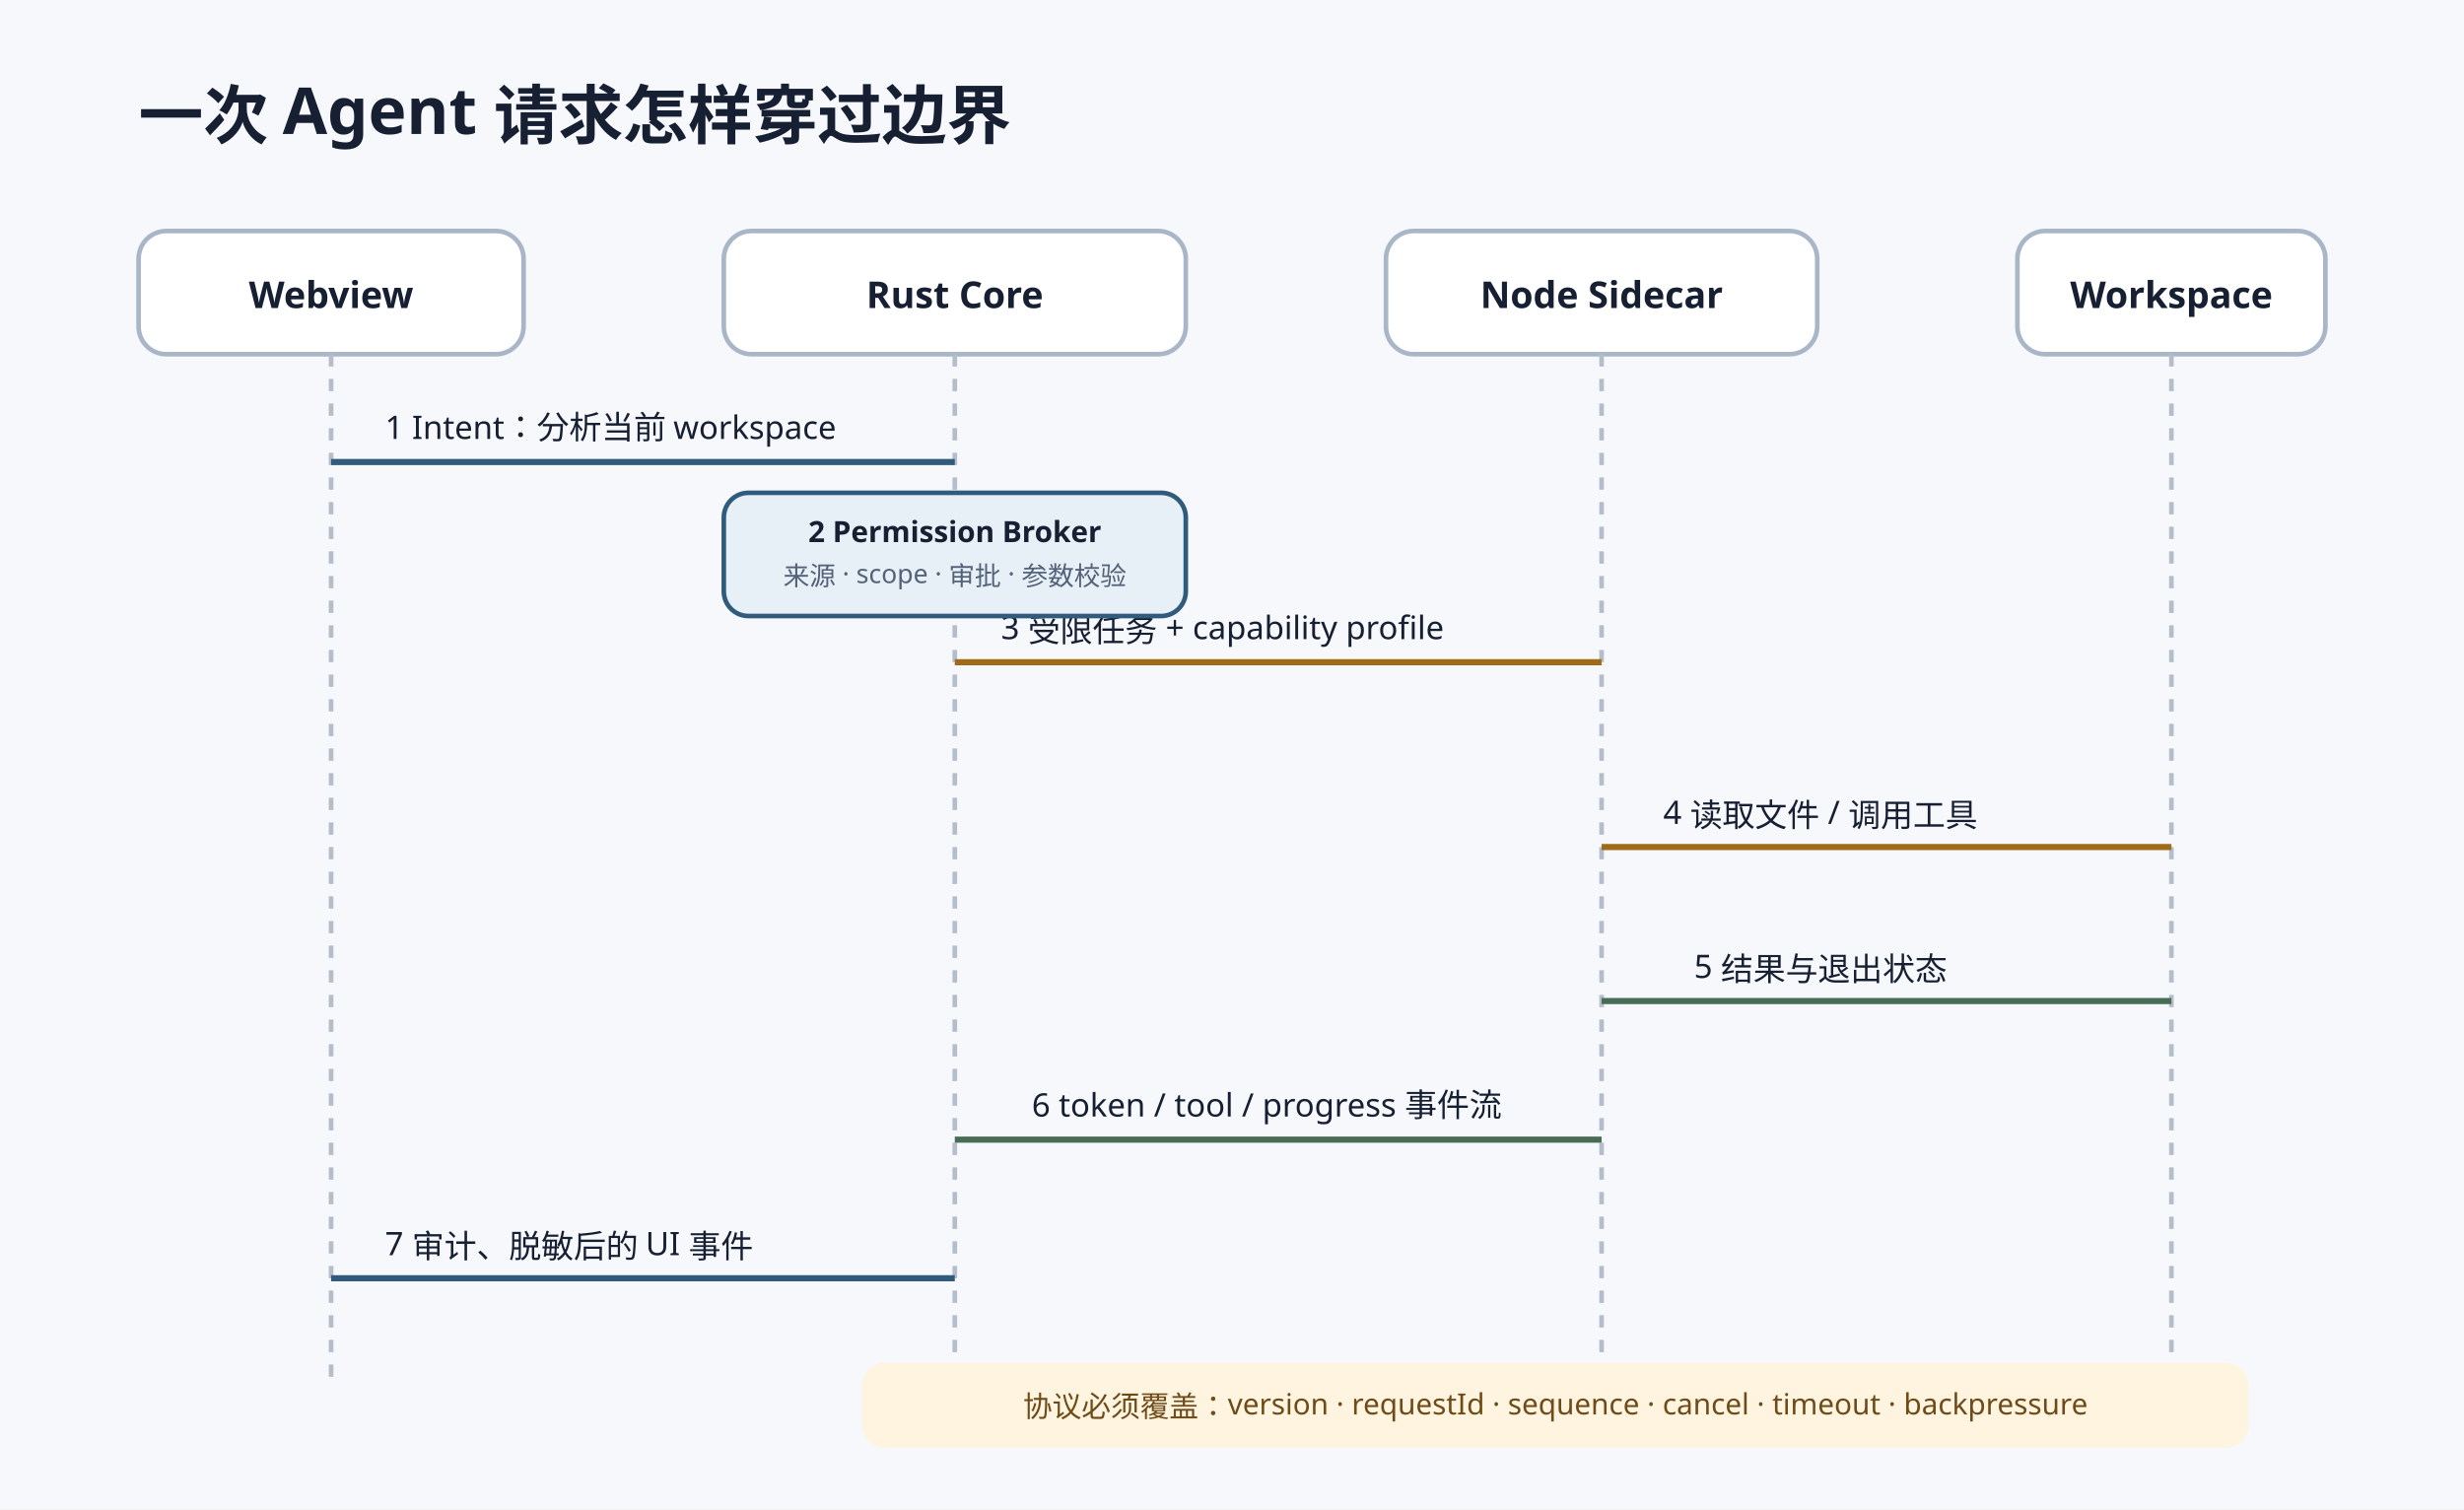
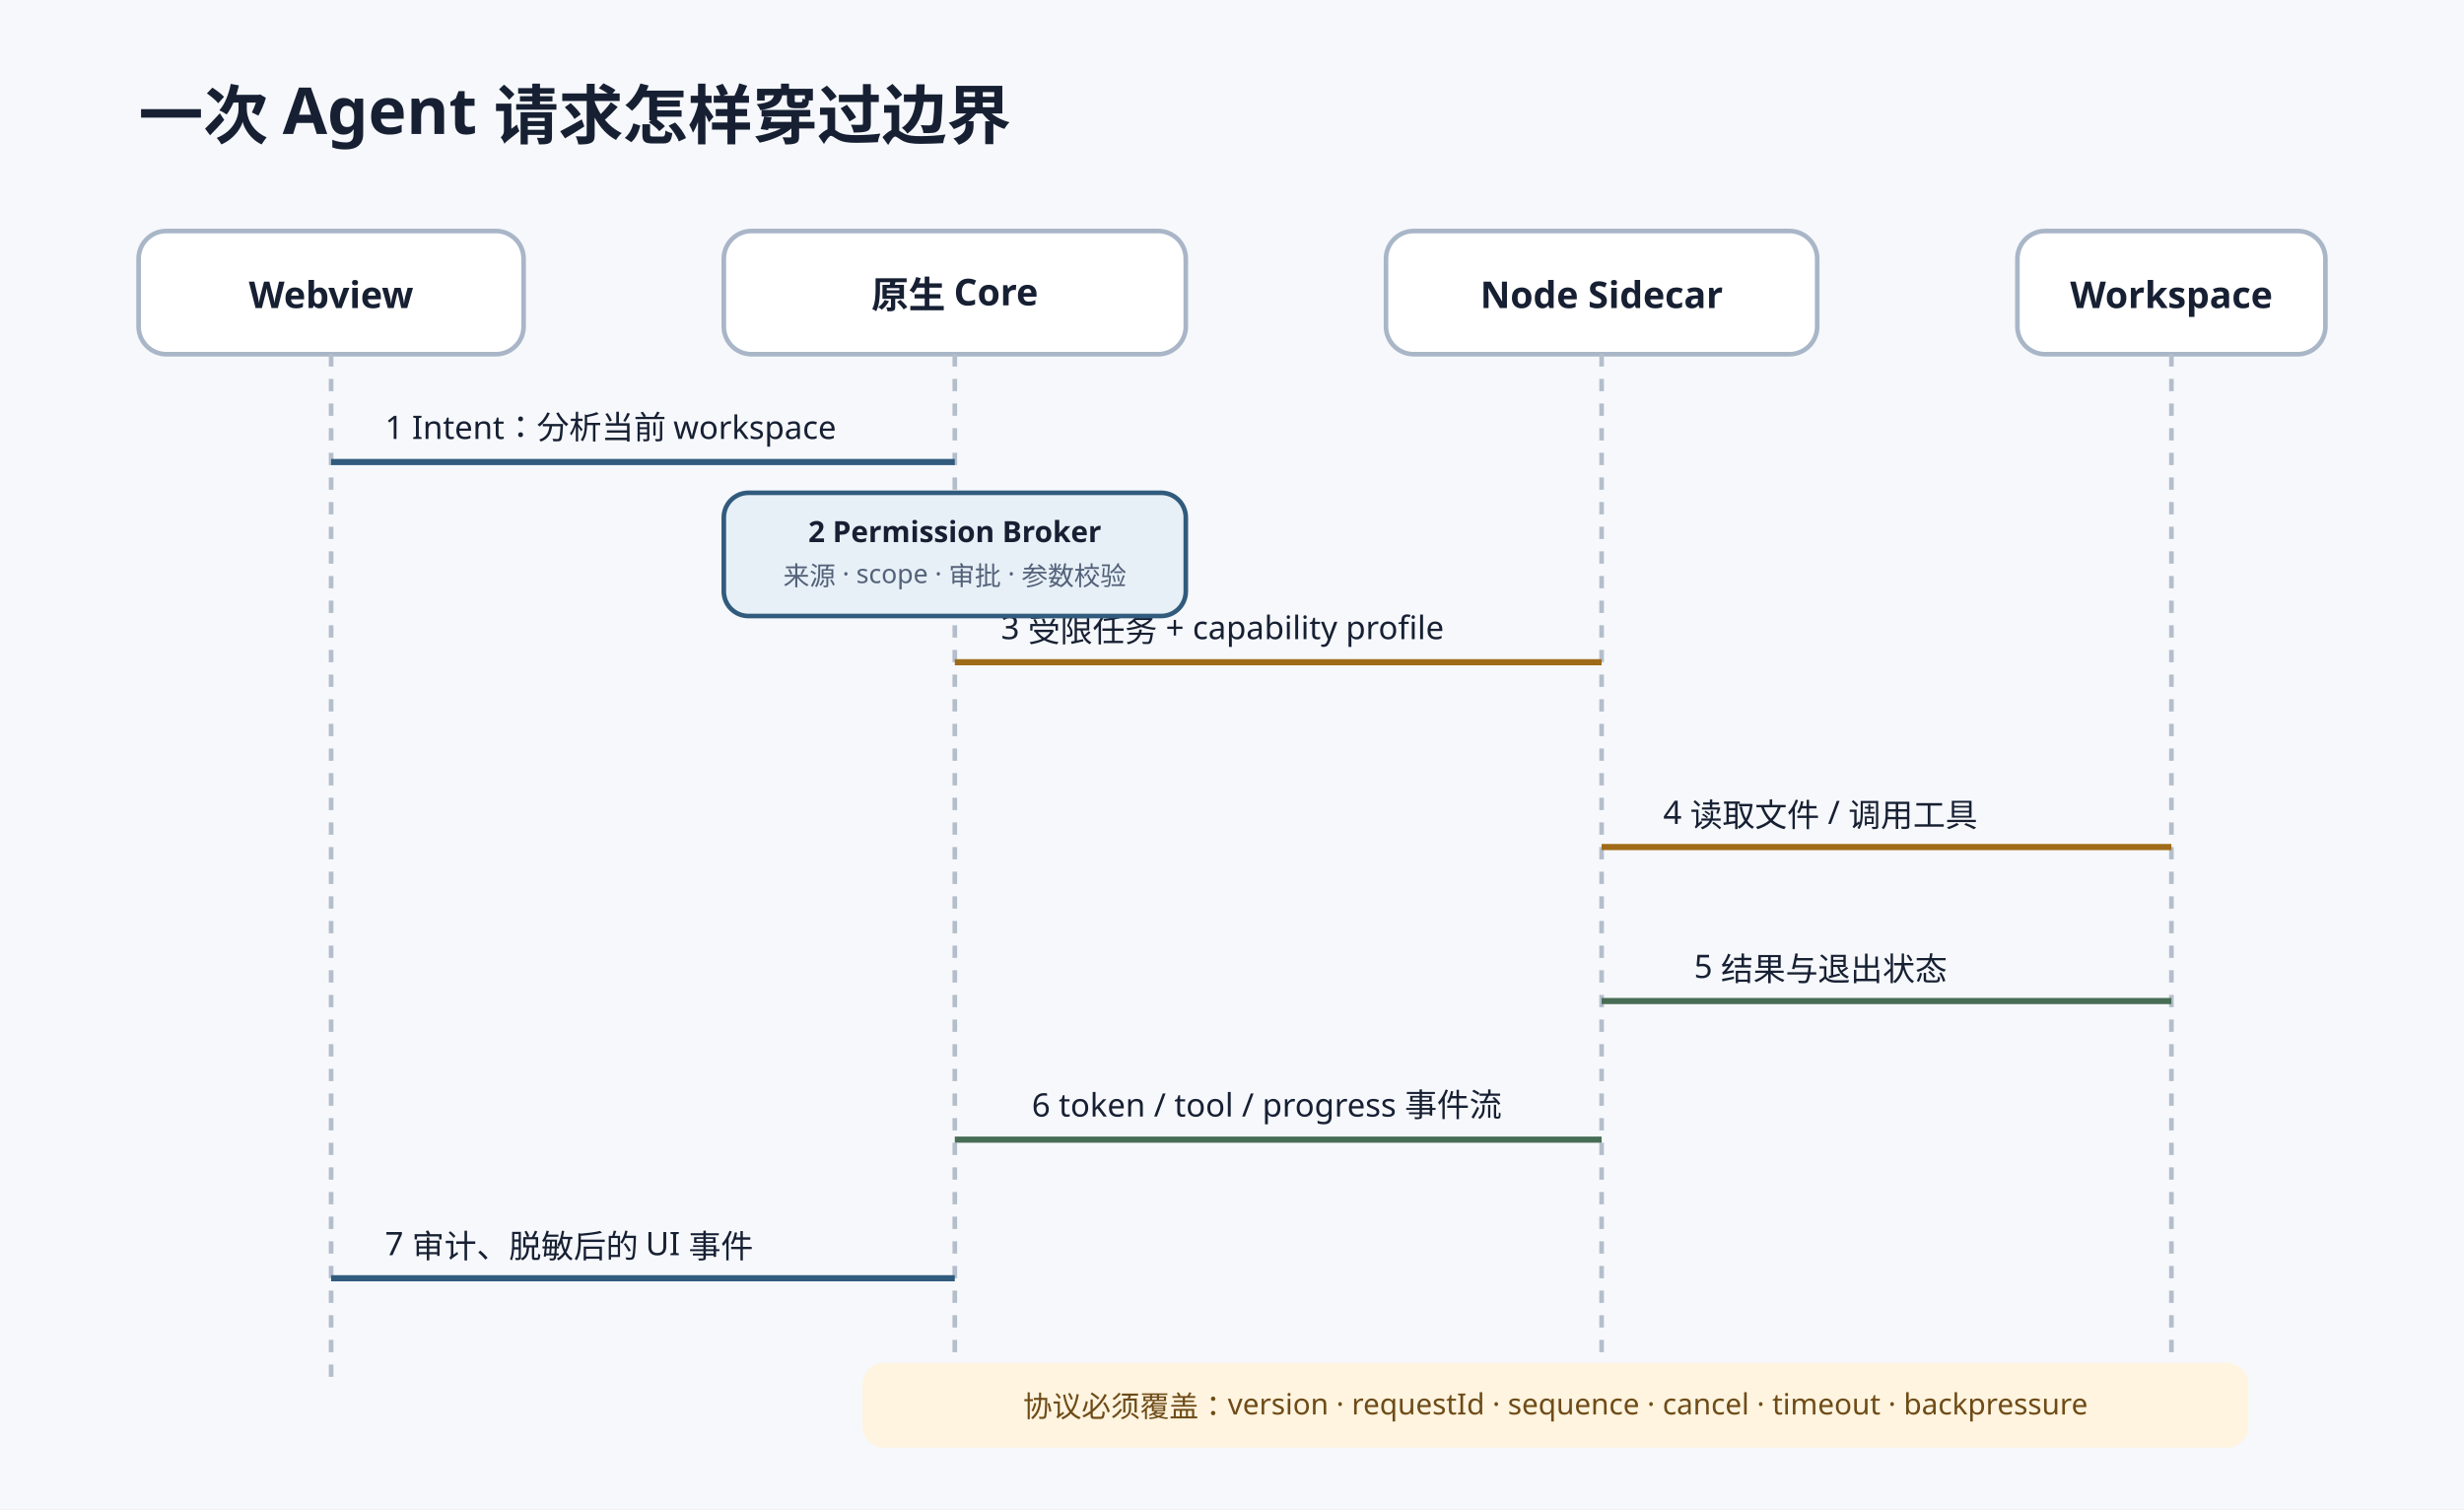
<svg xmlns="http://www.w3.org/2000/svg" width="1600" height="980" viewBox="0 0 1600 980" role="img" aria-labelledby="title desc">
  <rect width="1600" height="980" fill="#f6f8fb" />
  <text x="90" y="90" font-family="system-ui,sans-serif" font-size="42" font-weight="700" fill="#172033">一次 Agent 请求怎样穿过边界</text>
  <g font-family="system-ui,sans-serif">
    <g fill="#ffffff" stroke="#a9b6c8" stroke-width="3">
      <rect x="90" y="150" width="250" height="80" rx="18" />
      <rect x="470" y="150" width="300" height="80" rx="18" />
      <rect x="900" y="150" width="280" height="80" rx="18" />
      <rect x="1310" y="150" width="200" height="80" rx="18" />
    </g>
    <g font-size="24" font-weight="700" fill="#172033" text-anchor="middle">
      <text x="215" y="200">Webview</text>
-       <text x="620" y="200">Rust Core</text>
+       <text x="620" y="200">原生 Core</text>
      <text x="1040" y="200">Node Sidecar</text>
      <text x="1410" y="200">Workspace</text>
    </g>
    <g stroke="#b4becb" stroke-width="3" stroke-dasharray="8 8">
      <path d="M215 230V900" />
      <path d="M620 230V900" />
      <path d="M1040 230V900" />
      <path d="M1410 230V900" />
    </g>
    <g stroke-width="4" fill="none">
      <path d="M215 300H620" stroke="#315b7d" />
      <path d="M620 430H1040" stroke="#a06b18" />
      <path d="M1040 550H1410" stroke="#a06b18" />
      <path d="M1410 650H1040" stroke="#486d55" />
      <path d="M1040 740H620" stroke="#486d55" />
      <path d="M620 830H215" stroke="#315b7d" />
    </g>
    <g fill="#172033" font-size="21">
      <text x="250" y="285">1  Intent：分析当前 workspace</text>
      <text x="650" y="415">3  受限任务 + capability profile</text>
      <text x="1080" y="535">4  读取文件 / 调用工具</text>
      <text x="1100" y="635">5  结果与退出状态</text>
      <text x="670" y="725">6  token / tool / progress 事件流</text>
      <text x="250" y="815">7  审计、脱敏后的 UI 事件</text>
    </g>
    <rect x="470" y="320" width="300" height="80" rx="16" fill="#e7f0f7" stroke="#315b7d" stroke-width="3" />
    <text x="620" y="352" text-anchor="middle" font-size="19" font-weight="700" fill="#172033">2  Permission Broker</text>
    <text x="620" y="380" text-anchor="middle" font-size="17" fill="#536179">来源 · scope · 审批 · 参数校验</text>
    <rect x="560" y="885" width="900" height="55" rx="14" fill="#fff4df" />
    <text x="1010" y="920" text-anchor="middle" font-size="19" fill="#6e4b18">协议必须覆盖：version · requestId · sequence · cancel · timeout · backpressure</text>
  </g>
</svg>
